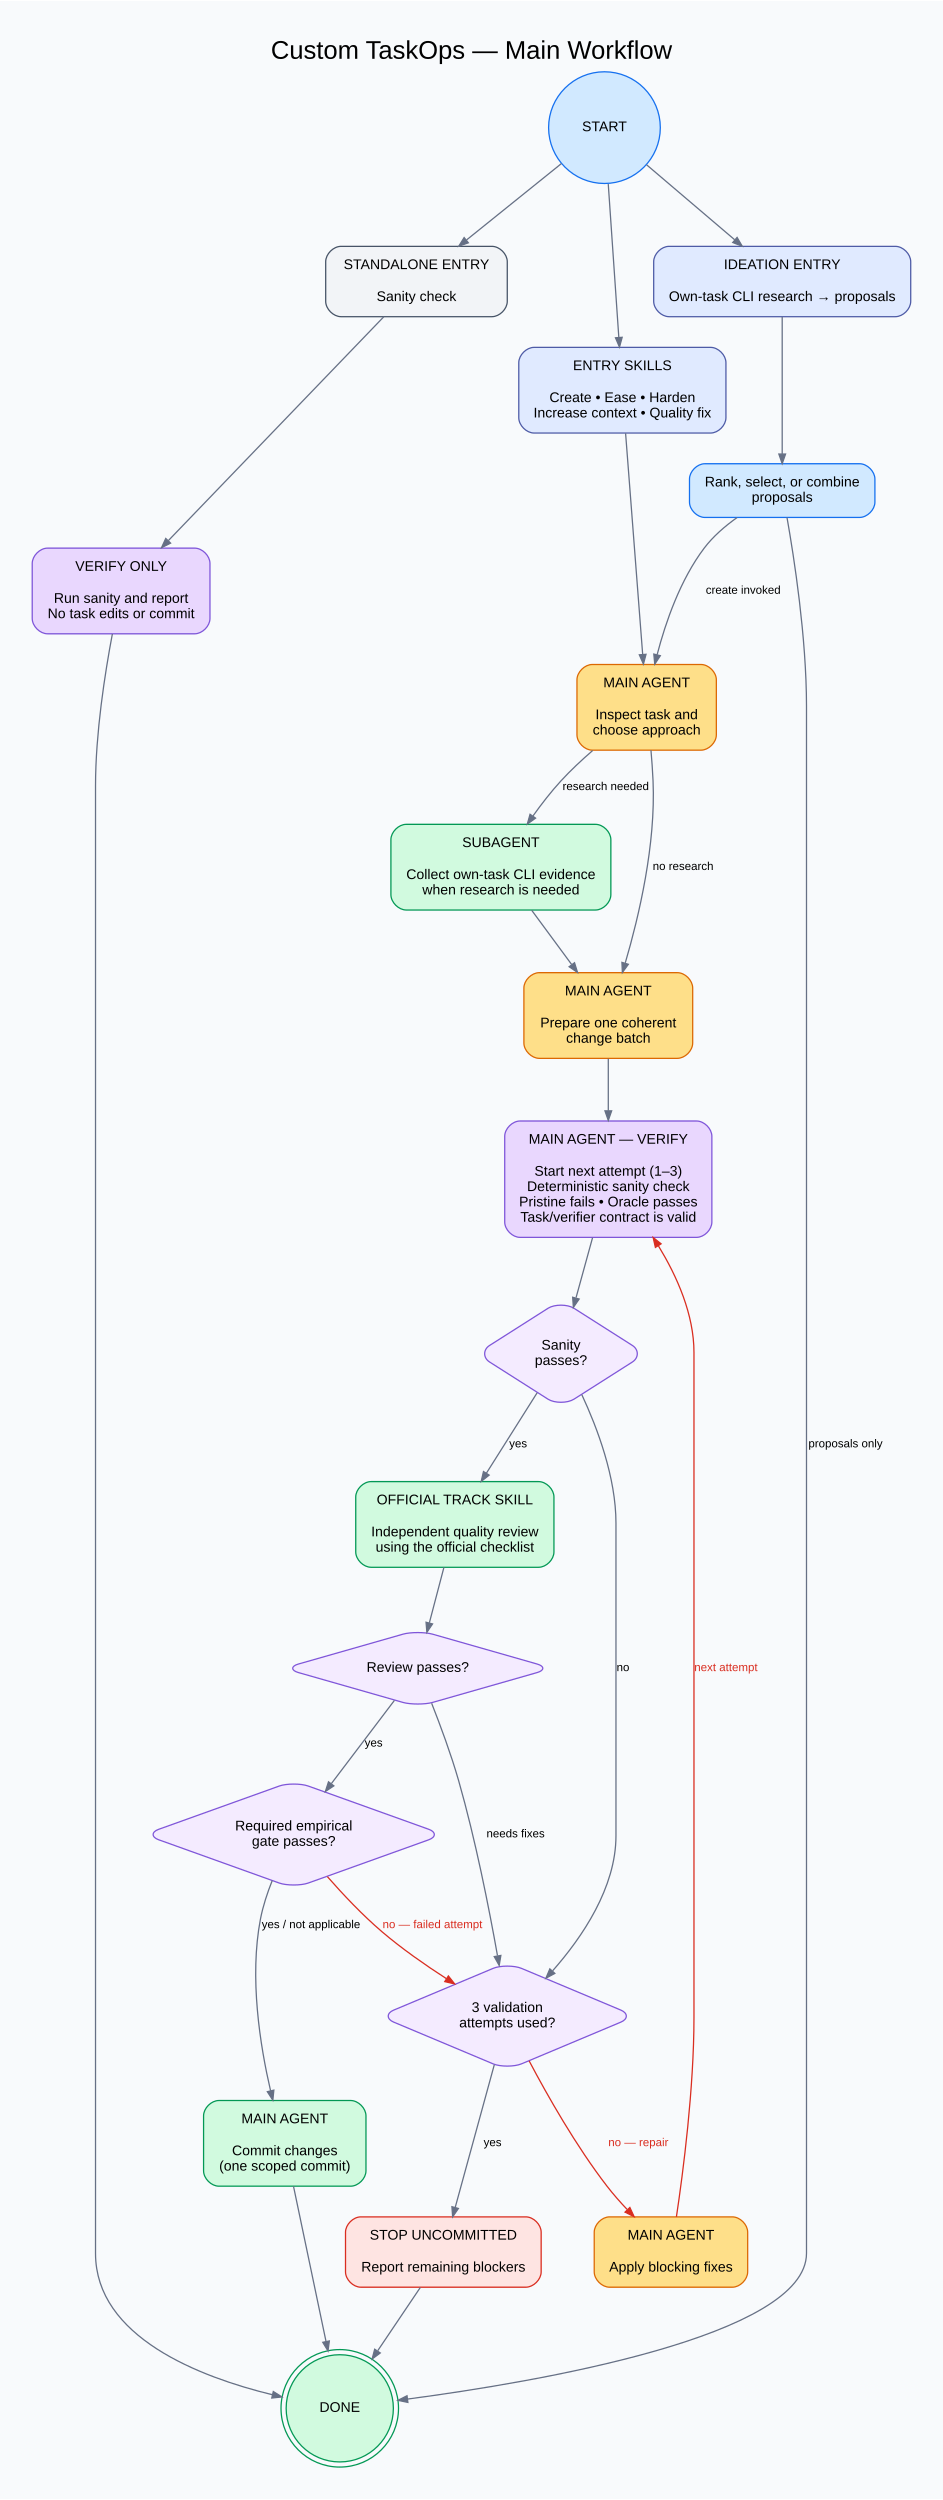
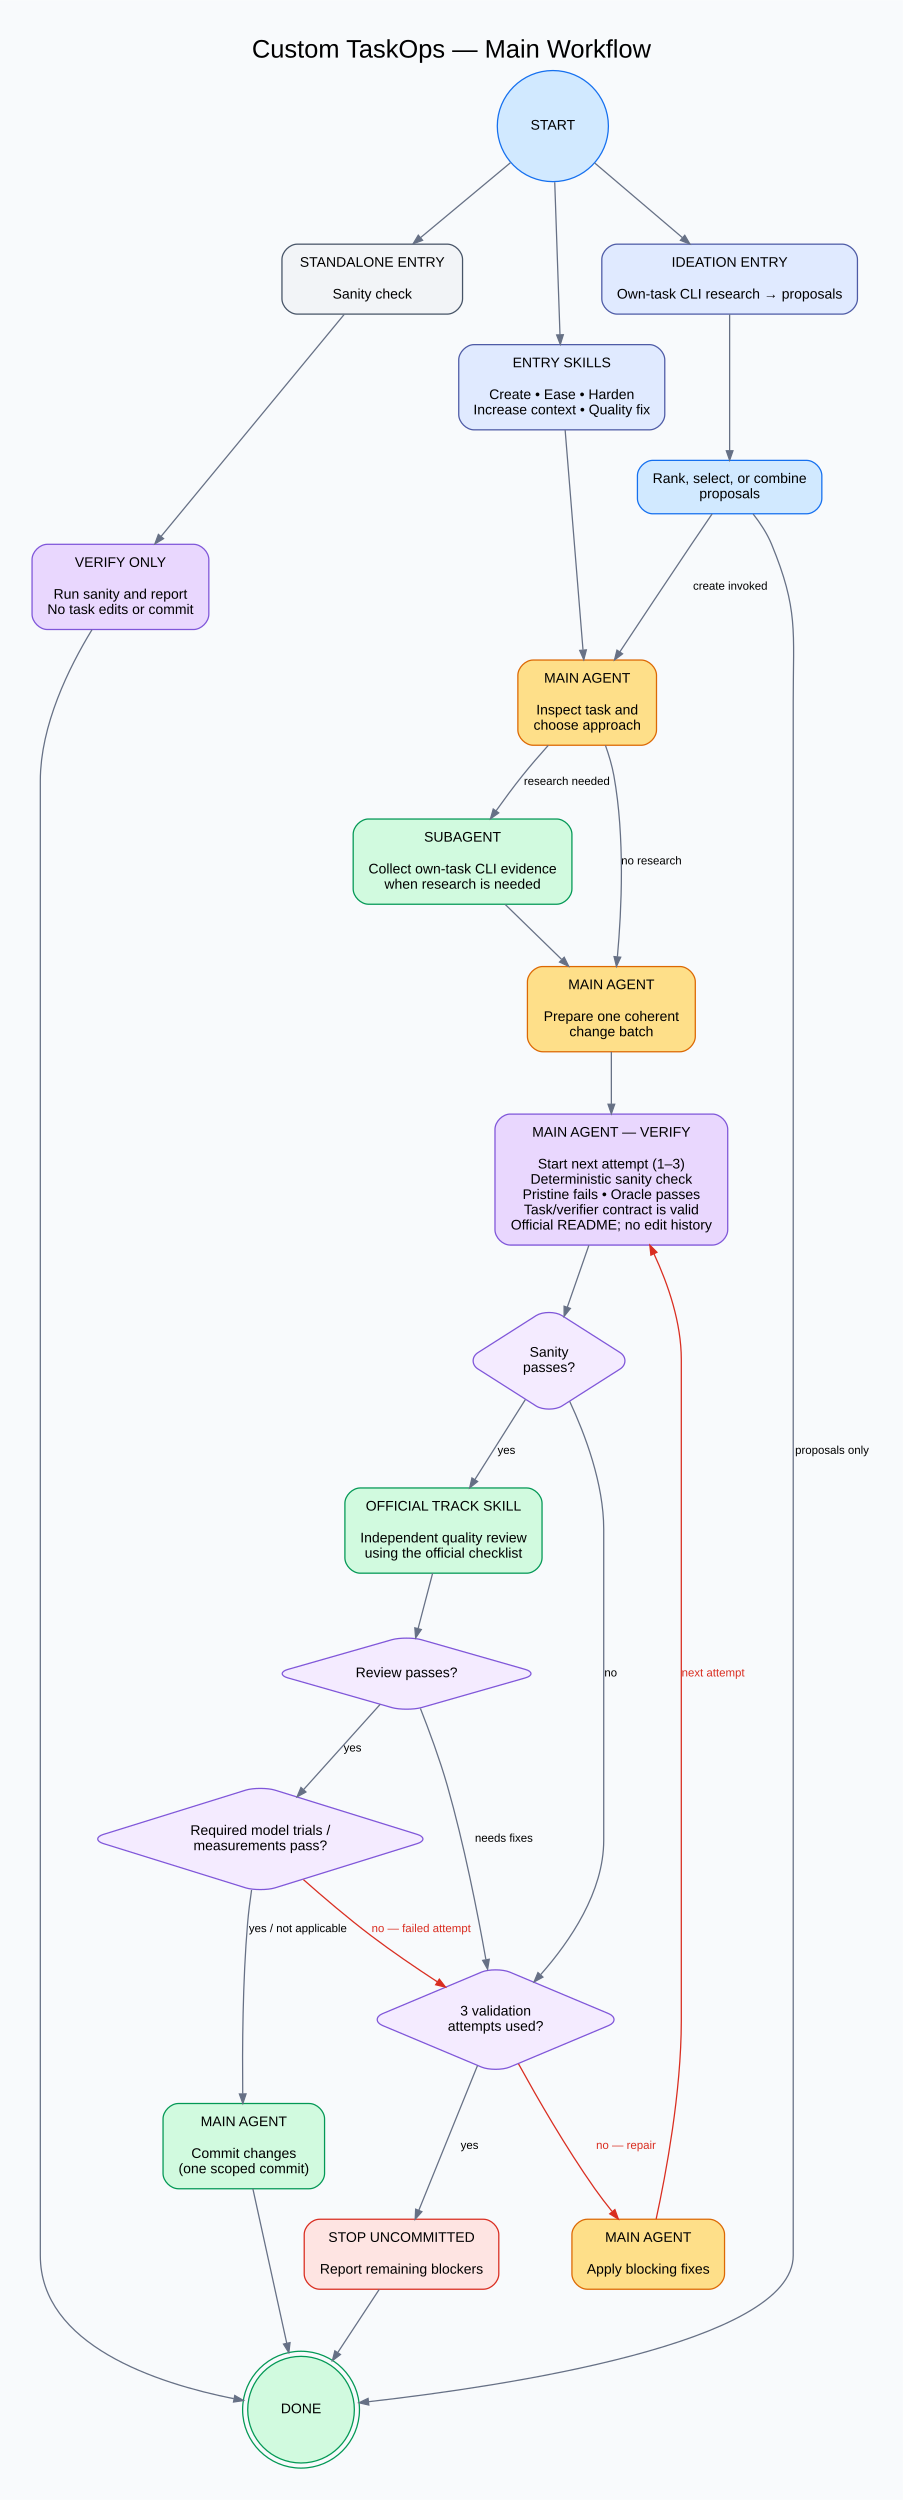
- <svg xmlns="http://www.w3.org/2000/svg" width="737pt" height="1954pt" viewBox="0.00 0.00 737.40 1953.52">
-   <g id="graph0" class="graph" transform="scale(1 1) rotate(0) translate(25.2 1928.32)">
-     <polygon fill="#f8fafc" stroke="transparent" points="-25.2,25.2 -25.2,-1928.32 712.2,-1928.32 712.2,25.2 -25.2,25.2" />
-     <text text-anchor="middle" x="343.5" y="-1883.12" font-family="Arial" font-size="20.00">Custom TaskOps — Main Workflow</text>
+ <svg xmlns="http://www.w3.org/2000/svg" width="710pt" height="1966pt" viewBox="0.00 0.00 709.90 1965.52">
+   <g id="graph0" class="graph" transform="scale(1 1) rotate(0) translate(25.2 1940.32)">
+     <polygon fill="#f8fafc" stroke="transparent" points="-25.2,25.2 -25.2,-1940.32 684.7,-1940.32 684.7,25.2 -25.2,25.2" />
+     <text text-anchor="middle" x="329.75" y="-1895.12" font-family="Arial" font-size="20.00">Custom TaskOps — Main Workflow</text>
    <g id="node1" class="node">
-       <ellipse fill="#d1e9ff" stroke="#1570ef" cx="447.5" cy="-1829.28" rx="43.68" ry="43.68" />
-       <text text-anchor="middle" x="447.5" y="-1826.48" font-family="Arial" font-size="11.00">START</text>
+       <ellipse fill="#d1e9ff" stroke="#1570ef" cx="409.5" cy="-1841.28" rx="43.68" ry="43.68" />
+       <text text-anchor="middle" x="409.5" y="-1838.48" font-family="Arial" font-size="11.00">START</text>
    </g>
    <g id="node2" class="node">
-       <path fill="#e0eaff" stroke="#4e5ba6" d="M530.5,-1657.44C530.5,-1657.44 392.5,-1657.44 392.5,-1657.44 386.5,-1657.44 380.5,-1651.44 380.5,-1645.44 380.5,-1645.44 380.5,-1602.44 380.5,-1602.44 380.5,-1596.44 386.5,-1590.44 392.5,-1590.44 392.5,-1590.44 530.5,-1590.44 530.5,-1590.44 536.5,-1590.44 542.5,-1596.44 542.5,-1602.44 542.5,-1602.44 542.5,-1645.44 542.5,-1645.44 542.5,-1651.44 536.5,-1657.44 530.5,-1657.44" />
-       <text text-anchor="middle" x="461.5" y="-1639.64" font-family="Arial" font-size="11.00">ENTRY SKILLS</text>
-       <text text-anchor="middle" x="461.5" y="-1614.64" font-family="Arial" font-size="11.00">Create • Ease • Harden</text>
-       <text text-anchor="middle" x="461.5" y="-1602.64" font-family="Arial" font-size="11.00">Increase context • Quality fix</text>
+       <path fill="#e0eaff" stroke="#4e5ba6" d="M485.5,-1669.44C485.5,-1669.44 347.5,-1669.44 347.5,-1669.44 341.5,-1669.44 335.5,-1663.44 335.5,-1657.44 335.5,-1657.44 335.5,-1614.44 335.5,-1614.44 335.5,-1608.44 341.5,-1602.44 347.5,-1602.44 347.5,-1602.44 485.5,-1602.44 485.5,-1602.44 491.5,-1602.44 497.5,-1608.44 497.5,-1614.44 497.5,-1614.44 497.5,-1657.44 497.5,-1657.44 497.5,-1663.44 491.5,-1669.44 485.5,-1669.44" />
+       <text text-anchor="middle" x="416.5" y="-1651.64" font-family="Arial" font-size="11.00">ENTRY SKILLS</text>
+       <text text-anchor="middle" x="416.5" y="-1626.64" font-family="Arial" font-size="11.00">Create • Ease • Harden</text>
+       <text text-anchor="middle" x="416.5" y="-1614.64" font-family="Arial" font-size="11.00">Increase context • Quality fix</text>
    </g>
    <g id="edge1" class="edge">
-       <path fill="none" stroke="#667085" d="M450.47,-1785.16C452.91,-1749.71 456.34,-1699.88 458.73,-1665.23" />
-       <polygon fill="#667085" stroke="#667085" points="461.35,-1665.31 459.25,-1657.64 456.11,-1664.95 461.35,-1665.31" />
+       <path fill="none" stroke="#667085" d="M410.98,-1797.16C412.2,-1761.71 413.92,-1711.88 415.11,-1677.23" />
+       <polygon fill="#667085" stroke="#667085" points="417.74,-1677.23 415.37,-1669.64 412.49,-1677.05 417.74,-1677.23" />
    </g>
    <g id="node3" class="node">
-       <path fill="#f2f4f7" stroke="#475467" d="M359.5,-1736.44C359.5,-1736.44 241.5,-1736.44 241.5,-1736.44 235.5,-1736.44 229.5,-1730.44 229.5,-1724.44 229.5,-1724.44 229.5,-1693.44 229.5,-1693.44 229.5,-1687.44 235.5,-1681.44 241.5,-1681.44 241.5,-1681.44 359.5,-1681.44 359.5,-1681.44 365.5,-1681.44 371.5,-1687.44 371.5,-1693.44 371.5,-1693.44 371.5,-1724.44 371.5,-1724.44 371.5,-1730.44 365.5,-1736.44 359.5,-1736.44" />
-       <text text-anchor="middle" x="300.5" y="-1718.64" font-family="Arial" font-size="11.00">STANDALONE ENTRY</text>
-       <text text-anchor="middle" x="300.5" y="-1693.64" font-family="Arial" font-size="11.00">Sanity check</text>
+       <path fill="#f2f4f7" stroke="#475467" d="M326.5,-1748.44C326.5,-1748.44 208.5,-1748.44 208.5,-1748.44 202.5,-1748.44 196.5,-1742.44 196.5,-1736.44 196.5,-1736.44 196.5,-1705.44 196.5,-1705.44 196.5,-1699.44 202.5,-1693.44 208.5,-1693.44 208.5,-1693.44 326.5,-1693.44 326.5,-1693.44 332.5,-1693.44 338.5,-1699.44 338.5,-1705.44 338.5,-1705.44 338.5,-1736.44 338.5,-1736.44 338.5,-1742.44 332.5,-1748.44 326.5,-1748.44" />
+       <text text-anchor="middle" x="267.5" y="-1730.64" font-family="Arial" font-size="11.00">STANDALONE ENTRY</text>
+       <text text-anchor="middle" x="267.5" y="-1705.64" font-family="Arial" font-size="11.00">Sanity check</text>
    </g>
    <g id="edge2" class="edge">
-       <path fill="none" stroke="#667085" d="M413.78,-1801.13C391.68,-1783.34 362.71,-1760.02 339.61,-1741.42" />
-       <polygon fill="#667085" stroke="#667085" points="341.05,-1739.21 333.56,-1736.55 337.76,-1743.3 341.05,-1739.21" />
+       <path fill="none" stroke="#667085" d="M376.21,-1812.53C354.99,-1794.85 327.44,-1771.89 305.38,-1753.51" />
+       <polygon fill="#667085" stroke="#667085" points="307.05,-1751.48 299.61,-1748.7 303.69,-1755.51 307.05,-1751.48" />
    </g>
    <g id="node5" class="node">
-       <path fill="#e0eaff" stroke="#4e5ba6" d="M675,-1736.44C675,-1736.44 498,-1736.44 498,-1736.44 492,-1736.44 486,-1730.44 486,-1724.44 486,-1724.44 486,-1693.44 486,-1693.44 486,-1687.44 492,-1681.44 498,-1681.44 498,-1681.44 675,-1681.44 675,-1681.44 681,-1681.44 687,-1687.44 687,-1693.44 687,-1693.44 687,-1724.44 687,-1724.44 687,-1730.44 681,-1736.44 675,-1736.44" />
-       <text text-anchor="middle" x="586.5" y="-1718.64" font-family="Arial" font-size="11.00">IDEATION ENTRY</text>
-       <text text-anchor="middle" x="586.5" y="-1693.64" font-family="Arial" font-size="11.00">Own-task CLI research → proposals</text>
+       <path fill="#e0eaff" stroke="#4e5ba6" d="M637,-1748.44C637,-1748.44 460,-1748.44 460,-1748.44 454,-1748.44 448,-1742.44 448,-1736.44 448,-1736.44 448,-1705.44 448,-1705.44 448,-1699.44 454,-1693.44 460,-1693.44 460,-1693.44 637,-1693.44 637,-1693.44 643,-1693.44 649,-1699.44 649,-1705.44 649,-1705.44 649,-1736.44 649,-1736.44 649,-1742.44 643,-1748.44 637,-1748.44" />
+       <text text-anchor="middle" x="548.5" y="-1730.64" font-family="Arial" font-size="11.00">IDEATION ENTRY</text>
+       <text text-anchor="middle" x="548.5" y="-1705.64" font-family="Arial" font-size="11.00">Own-task CLI research → proposals</text>
    </g>
    <g id="edge3" class="edge">
-       <path fill="none" stroke="#667085" d="M480.44,-1800.23C501.13,-1782.62 527.87,-1759.85 549.33,-1741.59" />
-       <polygon fill="#667085" stroke="#667085" points="551.22,-1743.42 555.23,-1736.56 547.81,-1739.43 551.22,-1743.42" />
+       <path fill="none" stroke="#667085" d="M442.44,-1812.23C463.13,-1794.62 489.87,-1771.85 511.33,-1753.59" />
+       <polygon fill="#667085" stroke="#667085" points="513.22,-1755.42 517.23,-1748.56 509.81,-1751.43 513.22,-1755.42" />
    </g>
    <g id="node6" class="node">
-       <path fill="#fedf89" stroke="#dc6803" d="M523,-1409.44C523,-1409.44 438,-1409.44 438,-1409.44 432,-1409.44 426,-1403.44 426,-1397.44 426,-1397.44 426,-1354.44 426,-1354.44 426,-1348.44 432,-1342.44 438,-1342.44 438,-1342.44 523,-1342.44 523,-1342.44 529,-1342.44 535,-1348.44 535,-1354.44 535,-1354.44 535,-1397.44 535,-1397.44 535,-1403.44 529,-1409.44 523,-1409.44" />
-       <text text-anchor="middle" x="480.5" y="-1391.64" font-family="Arial" font-size="11.00">MAIN AGENT</text>
-       <text text-anchor="middle" x="480.5" y="-1366.64" font-family="Arial" font-size="11.00">Inspect task and</text>
-       <text text-anchor="middle" x="480.5" y="-1354.64" font-family="Arial" font-size="11.00">choose approach</text>
+       <path fill="#fedf89" stroke="#dc6803" d="M479,-1421.44C479,-1421.44 394,-1421.44 394,-1421.44 388,-1421.44 382,-1415.44 382,-1409.44 382,-1409.44 382,-1366.44 382,-1366.44 382,-1360.44 388,-1354.44 394,-1354.44 394,-1354.44 479,-1354.44 479,-1354.44 485,-1354.44 491,-1360.44 491,-1366.44 491,-1366.44 491,-1409.44 491,-1409.44 491,-1415.44 485,-1421.44 479,-1421.44" />
+       <text text-anchor="middle" x="436.5" y="-1403.64" font-family="Arial" font-size="11.00">MAIN AGENT</text>
+       <text text-anchor="middle" x="436.5" y="-1378.64" font-family="Arial" font-size="11.00">Inspect task and</text>
+       <text text-anchor="middle" x="436.5" y="-1366.64" font-family="Arial" font-size="11.00">choose approach</text>
    </g>
    <g id="edge7" class="edge">
-       <path fill="none" stroke="#667085" d="M464.02,-1590.27C467.47,-1545.7 473.63,-1465.86 477.37,-1417.51" />
-       <polygon fill="#667085" stroke="#667085" points="480.01,-1417.42 477.97,-1409.74 474.77,-1417.02 480.01,-1417.42" />
+       <path fill="none" stroke="#667085" d="M419.16,-1602.27C422.78,-1557.7 429.27,-1477.86 433.2,-1429.51" />
+       <polygon fill="#667085" stroke="#667085" points="435.84,-1429.43 433.83,-1421.74 430.61,-1429 435.84,-1429.43" />
    </g>
    <g id="node4" class="node">
-       <path fill="#e9d7fe" stroke="#7f56d9" d="M127,-1500.44C127,-1500.44 12,-1500.44 12,-1500.44 6,-1500.44 0,-1494.44 0,-1488.44 0,-1488.44 0,-1445.44 0,-1445.44 0,-1439.44 6,-1433.44 12,-1433.44 12,-1433.44 127,-1433.44 127,-1433.44 133,-1433.44 139,-1439.44 139,-1445.44 139,-1445.44 139,-1488.44 139,-1488.44 139,-1494.44 133,-1500.44 127,-1500.44" />
-       <text text-anchor="middle" x="69.5" y="-1482.64" font-family="Arial" font-size="11.00">VERIFY ONLY</text>
-       <text text-anchor="middle" x="69.5" y="-1457.64" font-family="Arial" font-size="11.00">Run sanity and report</text>
-       <text text-anchor="middle" x="69.5" y="-1445.64" font-family="Arial" font-size="11.00">No task edits or commit</text>
+       <path fill="#e9d7fe" stroke="#7f56d9" d="M127,-1512.44C127,-1512.44 12,-1512.44 12,-1512.44 6,-1512.44 0,-1506.44 0,-1500.44 0,-1500.44 0,-1457.44 0,-1457.44 0,-1451.44 6,-1445.44 12,-1445.44 12,-1445.44 127,-1445.44 127,-1445.44 133,-1445.44 139,-1451.44 139,-1457.44 139,-1457.44 139,-1500.44 139,-1500.44 139,-1506.44 133,-1512.44 127,-1512.44" />
+       <text text-anchor="middle" x="69.5" y="-1494.64" font-family="Arial" font-size="11.00">VERIFY ONLY</text>
+       <text text-anchor="middle" x="69.5" y="-1469.64" font-family="Arial" font-size="11.00">Run sanity and report</text>
+       <text text-anchor="middle" x="69.5" y="-1457.64" font-family="Arial" font-size="11.00">No task edits or commit</text>
    </g>
    <g id="edge12" class="edge">
-       <path fill="none" stroke="#667085" d="M274.9,-1681.34C233.95,-1638.8 153.56,-1555.27 106.41,-1506.28" />
-       <polygon fill="#667085" stroke="#667085" points="108.2,-1504.36 101.11,-1500.78 104.42,-1508 108.2,-1504.36" />
+       <path fill="none" stroke="#667085" d="M245.55,-1693.34C210.53,-1650.88 141.83,-1567.61 101.38,-1518.58" />
+       <polygon fill="#667085" stroke="#667085" points="103.39,-1516.89 96.59,-1512.78 99.34,-1520.23 103.39,-1516.89" />
    </g>
    <g id="node19" class="node">
-       <ellipse fill="#d1fadf" stroke="#039855" cx="240.5" cy="-45.72" rx="41.92" ry="41.92" />
-       <ellipse fill="none" stroke="#039855" cx="240.5" cy="-45.72" rx="45.94" ry="45.94" />
-       <text text-anchor="middle" x="240.5" y="-42.92" font-family="Arial" font-size="11.00">DONE</text>
+       <ellipse fill="#d1fadf" stroke="#039855" cx="211.5" cy="-45.72" rx="41.92" ry="41.92" />
+       <ellipse fill="none" stroke="#039855" cx="211.5" cy="-45.72" rx="45.94" ry="45.94" />
+       <text text-anchor="middle" x="211.5" y="-42.92" font-family="Arial" font-size="11.00">DONE</text>
    </g>
    <g id="edge13" class="edge">
-       <path fill="none" stroke="#667085" d="M62.67,-1433.3C56.88,-1402.73 49.5,-1355.69 49.5,-1314.44 49.5,-1314.44 49.5,-1314.44 49.5,-166.94 49.5,-101.32 131.25,-70.1 187.78,-56.36" />
-       <polygon fill="#667085" stroke="#667085" points="188.53,-58.88 195.24,-54.62 187.33,-53.77 188.53,-58.88" />
+       <path fill="none" stroke="#667085" d="M47.11,-1445.26C29,-1415.62 6.5,-1370.02 6.5,-1326.44 6.5,-1326.44 6.5,-1326.44 6.5,-166.94 6.5,-96.41 97.9,-66.47 158.64,-54.36" />
+       <polygon fill="#667085" stroke="#667085" points="159.39,-56.89 166.26,-52.9 158.4,-51.73 159.39,-56.89" />
    </g>
    <g id="node18" class="node">
-       <path fill="#d1e9ff" stroke="#1570ef" d="M647,-1566.44C647,-1566.44 526,-1566.44 526,-1566.44 520,-1566.44 514,-1560.44 514,-1554.44 514,-1554.44 514,-1536.44 514,-1536.44 514,-1530.44 520,-1524.44 526,-1524.44 526,-1524.44 647,-1524.44 647,-1524.44 653,-1524.44 659,-1530.44 659,-1536.44 659,-1536.44 659,-1554.44 659,-1554.44 659,-1560.44 653,-1566.44 647,-1566.44" />
-       <text text-anchor="middle" x="586.5" y="-1548.64" font-family="Arial" font-size="11.00">Rank, select, or combine</text>
-       <text text-anchor="middle" x="586.5" y="-1536.64" font-family="Arial" font-size="11.00">proposals</text>
+       <path fill="#d1e9ff" stroke="#1570ef" d="M609,-1578.44C609,-1578.44 488,-1578.44 488,-1578.44 482,-1578.44 476,-1572.44 476,-1566.44 476,-1566.44 476,-1548.44 476,-1548.44 476,-1542.44 482,-1536.44 488,-1536.44 488,-1536.44 609,-1536.44 609,-1536.44 615,-1536.44 621,-1542.44 621,-1548.44 621,-1548.44 621,-1566.44 621,-1566.44 621,-1572.44 615,-1578.44 609,-1578.44" />
+       <text text-anchor="middle" x="548.5" y="-1560.64" font-family="Arial" font-size="11.00">Rank, select, or combine</text>
+       <text text-anchor="middle" x="548.5" y="-1548.64" font-family="Arial" font-size="11.00">proposals</text>
    </g>
    <g id="edge4" class="edge">
-       <path fill="none" stroke="#667085" d="M586.5,-1681.27C586.5,-1651.66 586.5,-1604.1 586.5,-1574.1" />
-       <polygon fill="#667085" stroke="#667085" points="589.13,-1574.01 586.5,-1566.51 583.88,-1574.01 589.13,-1574.01" />
+       <path fill="none" stroke="#667085" d="M548.5,-1693.27C548.5,-1663.66 548.5,-1616.1 548.5,-1586.1" />
+       <polygon fill="#667085" stroke="#667085" points="551.13,-1586.01 548.5,-1578.51 545.88,-1586.01 551.13,-1586.01" />
    </g>
    <g id="node7" class="node">
-       <path fill="#d1fadf" stroke="#039855" d="M440.5,-1284.44C440.5,-1284.44 292.5,-1284.44 292.5,-1284.44 286.5,-1284.44 280.5,-1278.44 280.5,-1272.44 280.5,-1272.44 280.5,-1229.44 280.5,-1229.44 280.5,-1223.44 286.5,-1217.44 292.5,-1217.44 292.5,-1217.44 440.5,-1217.44 440.5,-1217.44 446.5,-1217.44 452.5,-1223.44 452.5,-1229.44 452.5,-1229.44 452.5,-1272.44 452.5,-1272.44 452.5,-1278.44 446.5,-1284.44 440.5,-1284.44" />
-       <text text-anchor="middle" x="366.5" y="-1266.64" font-family="Arial" font-size="11.00">SUBAGENT</text>
-       <text text-anchor="middle" x="366.5" y="-1241.64" font-family="Arial" font-size="11.00">Collect own-task CLI evidence</text>
-       <text text-anchor="middle" x="366.5" y="-1229.64" font-family="Arial" font-size="11.00">when research is needed</text>
+       <path fill="#d1fadf" stroke="#039855" d="M412.5,-1296.44C412.5,-1296.44 264.5,-1296.44 264.5,-1296.44 258.5,-1296.44 252.5,-1290.44 252.5,-1284.44 252.5,-1284.44 252.5,-1241.44 252.5,-1241.44 252.5,-1235.44 258.5,-1229.44 264.5,-1229.44 264.5,-1229.44 412.5,-1229.44 412.5,-1229.44 418.5,-1229.44 424.5,-1235.44 424.5,-1241.44 424.5,-1241.44 424.5,-1284.44 424.5,-1284.44 424.5,-1290.44 418.5,-1296.44 412.5,-1296.44" />
+       <text text-anchor="middle" x="338.5" y="-1278.64" font-family="Arial" font-size="11.00">SUBAGENT</text>
+       <text text-anchor="middle" x="338.5" y="-1253.64" font-family="Arial" font-size="11.00">Collect own-task CLI evidence</text>
+       <text text-anchor="middle" x="338.5" y="-1241.64" font-family="Arial" font-size="11.00">when research is needed</text>
    </g>
    <g id="edge8" class="edge">
-       <path fill="none" stroke="#667085" d="M438.25,-1342.14C429.69,-1334.73 421.01,-1326.62 413.5,-1318.44 405.81,-1310.06 398.31,-1300.38 391.64,-1291.05" />
-       <polygon fill="#667085" stroke="#667085" points="393.62,-1289.3 387.17,-1284.66 389.32,-1292.31 393.62,-1289.3" />
-       <text text-anchor="middle" x="448.5" y="-1311.24" font-family="Arial" font-size="9.00">research needed</text>
+       <path fill="none" stroke="#667085" d="M405.89,-1354.35C399,-1346.66 391.86,-1338.38 385.5,-1330.44 378.54,-1321.74 371.41,-1312.09 364.88,-1302.91" />
+       <polygon fill="#667085" stroke="#667085" points="366.92,-1301.26 360.46,-1296.64 362.63,-1304.28 366.92,-1301.26" />
+       <text text-anchor="middle" x="420.5" y="-1323.24" font-family="Arial" font-size="9.00">research needed</text>
    </g>
    <g id="node8" class="node">
-       <path fill="#fedf89" stroke="#dc6803" d="M504.5,-1168.44C504.5,-1168.44 396.5,-1168.44 396.5,-1168.44 390.5,-1168.44 384.5,-1162.44 384.5,-1156.44 384.5,-1156.44 384.5,-1113.44 384.5,-1113.44 384.5,-1107.44 390.5,-1101.44 396.5,-1101.44 396.5,-1101.44 504.5,-1101.44 504.5,-1101.44 510.5,-1101.44 516.5,-1107.44 516.5,-1113.44 516.5,-1113.44 516.5,-1156.44 516.5,-1156.44 516.5,-1162.44 510.5,-1168.44 504.5,-1168.44" />
-       <text text-anchor="middle" x="450.5" y="-1150.64" font-family="Arial" font-size="11.00">MAIN AGENT</text>
-       <text text-anchor="middle" x="450.5" y="-1125.64" font-family="Arial" font-size="11.00">Prepare one coherent</text>
-       <text text-anchor="middle" x="450.5" y="-1113.64" font-family="Arial" font-size="11.00">change batch</text>
+       <path fill="#fedf89" stroke="#dc6803" d="M509.5,-1180.44C509.5,-1180.44 401.5,-1180.44 401.5,-1180.44 395.5,-1180.44 389.5,-1174.44 389.5,-1168.44 389.5,-1168.44 389.5,-1125.44 389.5,-1125.44 389.5,-1119.44 395.5,-1113.44 401.5,-1113.44 401.5,-1113.44 509.5,-1113.44 509.5,-1113.44 515.5,-1113.44 521.5,-1119.44 521.5,-1125.44 521.5,-1125.44 521.5,-1168.44 521.5,-1168.44 521.5,-1174.44 515.5,-1180.44 509.5,-1180.44" />
+       <text text-anchor="middle" x="455.5" y="-1162.64" font-family="Arial" font-size="11.00">MAIN AGENT</text>
+       <text text-anchor="middle" x="455.5" y="-1137.64" font-family="Arial" font-size="11.00">Prepare one coherent</text>
+       <text text-anchor="middle" x="455.5" y="-1125.64" font-family="Arial" font-size="11.00">change batch</text>
    </g>
    <g id="edge9" class="edge">
-       <path fill="none" stroke="#667085" d="M483.87,-1342.41C484.55,-1334.57 485.16,-1326.21 485.5,-1318.44 487.69,-1268.79 474.57,-1212.81 463.78,-1176.1" />
-       <polygon fill="#667085" stroke="#667085" points="466.19,-1174.99 461.51,-1168.57 461.16,-1176.5 466.19,-1174.99" />
-       <text text-anchor="middle" x="509" y="-1248.74" font-family="Arial" font-size="9.00">no research</text>
+       <path fill="none" stroke="#667085" d="M450.85,-1354.33C453.61,-1346.64 456.07,-1338.37 457.5,-1330.44 466.19,-1282.11 463.63,-1225.41 460.25,-1188.19" />
+       <polygon fill="#667085" stroke="#667085" points="462.85,-1187.77 459.52,-1180.55 457.62,-1188.27 462.85,-1187.77" />
+       <text text-anchor="middle" x="487" y="-1260.74" font-family="Arial" font-size="9.00">no research</text>
    </g>
    <g id="edge10" class="edge">
-       <path fill="none" stroke="#667085" d="M390.57,-1217.27C400.32,-1204.03 411.67,-1188.64 421.84,-1174.83" />
-       <polygon fill="#667085" stroke="#667085" points="424.09,-1176.21 426.43,-1168.61 419.86,-1173.09 424.09,-1176.21" />
+       <path fill="none" stroke="#667085" d="M372.03,-1229.27C385.86,-1215.8 401.98,-1200.09 416.35,-1186.09" />
+       <polygon fill="#667085" stroke="#667085" points="418.43,-1187.73 421.97,-1180.61 414.76,-1183.97 418.43,-1187.73" />
    </g>
    <g id="node9" class="node">
-       <path fill="#e9d7fe" stroke="#7f56d9" d="M519.5,-1052.44C519.5,-1052.44 381.5,-1052.44 381.5,-1052.44 375.5,-1052.44 369.5,-1046.44 369.5,-1040.44 369.5,-1040.44 369.5,-973.44 369.5,-973.44 369.5,-967.44 375.5,-961.44 381.5,-961.44 381.5,-961.44 519.5,-961.44 519.5,-961.44 525.5,-961.44 531.5,-967.44 531.5,-973.44 531.5,-973.44 531.5,-1040.44 531.5,-1040.44 531.5,-1046.44 525.5,-1052.44 519.5,-1052.44" />
-       <text text-anchor="middle" x="450.5" y="-1034.64" font-family="Arial" font-size="11.00">MAIN AGENT — VERIFY</text>
-       <text text-anchor="middle" x="450.5" y="-1009.64" font-family="Arial" font-size="11.00">Start next attempt (1–3)</text>
-       <text text-anchor="middle" x="450.5" y="-997.64" font-family="Arial" font-size="11.00">Deterministic sanity check</text>
-       <text text-anchor="middle" x="450.5" y="-985.64" font-family="Arial" font-size="11.00">Pristine fails • Oracle passes</text>
-       <text text-anchor="middle" x="450.5" y="-973.64" font-family="Arial" font-size="11.00">Task/verifier contract is valid</text>
+       <path fill="#e9d7fe" stroke="#7f56d9" d="M535,-1064.44C535,-1064.44 376,-1064.44 376,-1064.44 370,-1064.44 364,-1058.44 364,-1052.44 364,-1052.44 364,-973.44 364,-973.44 364,-967.44 370,-961.44 376,-961.44 376,-961.44 535,-961.44 535,-961.44 541,-961.44 547,-967.44 547,-973.44 547,-973.44 547,-1052.44 547,-1052.44 547,-1058.44 541,-1064.44 535,-1064.44" />
+       <text text-anchor="middle" x="455.5" y="-1046.64" font-family="Arial" font-size="11.00">MAIN AGENT — VERIFY</text>
+       <text text-anchor="middle" x="455.5" y="-1021.64" font-family="Arial" font-size="11.00">Start next attempt (1–3)</text>
+       <text text-anchor="middle" x="455.5" y="-1009.64" font-family="Arial" font-size="11.00">Deterministic sanity check</text>
+       <text text-anchor="middle" x="455.5" y="-997.64" font-family="Arial" font-size="11.00">Pristine fails • Oracle passes</text>
+       <text text-anchor="middle" x="455.5" y="-985.64" font-family="Arial" font-size="11.00">Task/verifier contract is valid</text>
+       <text text-anchor="middle" x="455.5" y="-973.64" font-family="Arial" font-size="11.00">Official README; no edit history</text>
    </g>
    <g id="edge11" class="edge">
-       <path fill="none" stroke="#667085" d="M450.5,-1101.16C450.5,-1088.73 450.5,-1074.25 450.5,-1060.46" />
-       <polygon fill="#667085" stroke="#667085" points="453.13,-1060.38 450.5,-1052.88 447.88,-1060.38 453.13,-1060.38" />
+       <path fill="none" stroke="#667085" d="M455.5,-1113.31C455.5,-1100.94 455.5,-1086.45 455.5,-1072.42" />
+       <polygon fill="#667085" stroke="#667085" points="458.13,-1072.19 455.5,-1064.69 452.88,-1072.19 458.13,-1072.19" />
    </g>
    <g id="node10" class="node">
-       <path fill="#f4ebff" stroke="#7f56d9" d="M403.38,-906C403.38,-906 357.62,-876.88 357.62,-876.88 352.56,-873.66 352.56,-867.22 357.62,-864 357.62,-864 403.38,-834.88 403.38,-834.88 408.44,-831.66 418.56,-831.66 423.62,-834.88 423.62,-834.88 469.38,-864 469.38,-864 474.44,-867.22 474.44,-873.66 469.38,-876.88 469.38,-876.88 423.62,-906 423.62,-906 418.56,-909.22 408.44,-909.22 403.38,-906" />
-       <text text-anchor="middle" x="413.5" y="-873.64" font-family="Arial" font-size="11.00">Sanity</text>
-       <text text-anchor="middle" x="413.5" y="-861.64" font-family="Arial" font-size="11.00">passes?</text>
+       <path fill="#f4ebff" stroke="#7f56d9" d="M396.38,-906C396.38,-906 350.62,-876.88 350.62,-876.88 345.56,-873.66 345.56,-867.22 350.62,-864 350.62,-864 396.38,-834.88 396.38,-834.88 401.44,-831.66 411.56,-831.66 416.62,-834.88 416.62,-834.88 462.38,-864 462.38,-864 467.44,-867.22 467.44,-873.66 462.38,-876.88 462.38,-876.88 416.62,-906 416.62,-906 411.56,-909.22 401.44,-909.22 396.38,-906" />
+       <text text-anchor="middle" x="406.5" y="-873.64" font-family="Arial" font-size="11.00">Sanity</text>
+       <text text-anchor="middle" x="406.5" y="-861.64" font-family="Arial" font-size="11.00">passes?</text>
    </g>
    <g id="edge14" class="edge">
-       <path fill="none" stroke="#667085" d="M438.18,-961.15C434.03,-946.05 429.4,-929.25 425.29,-914.31" />
-       <polygon fill="#667085" stroke="#667085" points="427.71,-913.21 423.19,-906.68 422.65,-914.61 427.71,-913.21" />
+       <path fill="none" stroke="#667085" d="M437.81,-961.21C432.25,-945.27 426.18,-927.87 420.88,-912.67" />
+       <polygon fill="#667085" stroke="#667085" points="423.29,-911.62 418.35,-905.4 418.34,-913.35 423.29,-911.62" />
    </g>
    <g id="node11" class="node">
-       <path fill="#d1fadf" stroke="#039855" d="M396,-770.44C396,-770.44 265,-770.44 265,-770.44 259,-770.44 253,-764.44 253,-758.44 253,-758.44 253,-715.44 253,-715.44 253,-709.44 259,-703.44 265,-703.44 265,-703.44 396,-703.44 396,-703.44 402,-703.44 408,-709.44 408,-715.44 408,-715.44 408,-758.44 408,-758.44 408,-764.44 402,-770.44 396,-770.44" />
-       <text text-anchor="middle" x="330.5" y="-752.64" font-family="Arial" font-size="11.00">OFFICIAL TRACK SKILL</text>
-       <text text-anchor="middle" x="330.5" y="-727.64" font-family="Arial" font-size="11.00">Independent quality review</text>
-       <text text-anchor="middle" x="330.5" y="-715.64" font-family="Arial" font-size="11.00">using the official checklist</text>
+       <path fill="#d1fadf" stroke="#039855" d="M389,-770.44C389,-770.44 258,-770.44 258,-770.44 252,-770.44 246,-764.44 246,-758.44 246,-758.44 246,-715.44 246,-715.44 246,-709.44 252,-703.44 258,-703.44 258,-703.44 389,-703.44 389,-703.44 395,-703.44 401,-709.44 401,-715.44 401,-715.44 401,-758.44 401,-758.44 401,-764.44 395,-770.44 389,-770.44" />
+       <text text-anchor="middle" x="323.5" y="-752.64" font-family="Arial" font-size="11.00">OFFICIAL TRACK SKILL</text>
+       <text text-anchor="middle" x="323.5" y="-727.64" font-family="Arial" font-size="11.00">Independent quality review</text>
+       <text text-anchor="middle" x="323.5" y="-715.64" font-family="Arial" font-size="11.00">using the official checklist</text>
    </g>
    <g id="edge15" class="edge">
-       <path fill="none" stroke="#667085" d="M394.87,-839.93C383.14,-821.34 367.87,-797.14 355.14,-776.97" />
-       <polygon fill="#667085" stroke="#667085" points="357.33,-775.52 351.1,-770.58 352.89,-778.32 357.33,-775.52" />
-       <text text-anchor="middle" x="380" y="-797.24" font-family="Arial" font-size="9.00">yes</text>
+       <path fill="none" stroke="#667085" d="M387.87,-839.93C376.14,-821.34 360.87,-797.14 348.14,-776.97" />
+       <polygon fill="#667085" stroke="#667085" points="350.33,-775.52 344.1,-770.58 345.89,-778.32 350.33,-775.52" />
+       <text text-anchor="middle" x="373" y="-797.24" font-family="Arial" font-size="9.00">yes</text>
    </g>
    <g id="node15" class="node">
-       <path fill="#f4ebff" stroke="#7f56d9" d="M360.44,-389.79C360.44,-389.79 282.56,-357.09 282.56,-357.09 277.03,-354.76 277.03,-350.12 282.56,-347.79 282.56,-347.79 360.44,-315.09 360.44,-315.09 365.97,-312.76 377.03,-312.76 382.56,-315.09 382.56,-315.09 460.44,-347.79 460.44,-347.79 465.97,-350.12 465.97,-354.76 460.44,-357.09 460.44,-357.09 382.56,-389.79 382.56,-389.79 377.03,-392.12 365.97,-392.12 360.44,-389.79" />
-       <text text-anchor="middle" x="371.5" y="-355.64" font-family="Arial" font-size="11.00">3 validation</text>
-       <text text-anchor="middle" x="371.5" y="-343.64" font-family="Arial" font-size="11.00">attempts used?</text>
+       <path fill="#f4ebff" stroke="#7f56d9" d="M353.44,-389.79C353.44,-389.79 275.56,-357.09 275.56,-357.09 270.03,-354.76 270.03,-350.12 275.56,-347.79 275.56,-347.79 353.44,-315.09 353.44,-315.09 358.97,-312.76 370.03,-312.76 375.56,-315.09 375.56,-315.09 453.44,-347.79 453.44,-347.79 458.97,-350.12 458.97,-354.76 453.44,-357.09 453.44,-357.09 375.56,-389.79 375.56,-389.79 370.03,-392.12 358.97,-392.12 353.44,-389.79" />
+       <text text-anchor="middle" x="364.5" y="-355.64" font-family="Arial" font-size="11.00">3 validation</text>
+       <text text-anchor="middle" x="364.5" y="-343.64" font-family="Arial" font-size="11.00">attempts used?</text>
    </g>
    <g id="edge16" class="edge">
-       <path fill="none" stroke="#667085" d="M429.76,-838.48C441.93,-812.4 456.5,-773.73 456.5,-737.94 456.5,-737.94 456.5,-737.94 456.5,-493.44 456.5,-452.99 430.26,-414.27 406.94,-387.84" />
-       <polygon fill="#667085" stroke="#667085" points="408.69,-385.86 401.71,-382.06 404.79,-389.39 408.69,-385.86" />
-       <text text-anchor="middle" x="462" y="-622.24" font-family="Arial" font-size="9.00">no</text>
+       <path fill="none" stroke="#667085" d="M422.76,-838.48C434.93,-812.4 449.5,-773.73 449.5,-737.94 449.5,-737.94 449.5,-737.94 449.5,-493.44 449.5,-452.99 423.26,-414.27 399.94,-387.84" />
+       <polygon fill="#667085" stroke="#667085" points="401.69,-385.86 394.71,-382.06 397.79,-389.39 401.69,-385.86" />
+       <text text-anchor="middle" x="455" y="-622.24" font-family="Arial" font-size="9.00">no</text>
    </g>
    <g id="node12" class="node">
-       <path fill="#f4ebff" stroke="#7f56d9" d="M289.96,-651.14C289.96,-651.14 208.04,-627.74 208.04,-627.74 202.27,-626.09 202.27,-622.79 208.04,-621.14 208.04,-621.14 289.96,-597.74 289.96,-597.74 295.73,-596.09 307.27,-596.09 313.04,-597.74 313.04,-597.74 394.96,-621.14 394.96,-621.14 400.73,-622.79 400.73,-626.09 394.96,-627.74 394.96,-627.74 313.04,-651.14 313.04,-651.14 307.27,-652.79 295.73,-652.79 289.96,-651.14" />
-       <text text-anchor="middle" x="301.5" y="-621.64" font-family="Arial" font-size="11.00">Review passes?</text>
+       <path fill="#f4ebff" stroke="#7f56d9" d="M282.96,-651.14C282.96,-651.14 201.04,-627.74 201.04,-627.74 195.27,-626.09 195.27,-622.79 201.04,-621.14 201.04,-621.14 282.96,-597.74 282.96,-597.74 288.73,-596.09 300.27,-596.09 306.04,-597.74 306.04,-597.74 387.96,-621.14 387.96,-621.14 393.73,-622.79 393.73,-626.09 387.96,-627.74 387.96,-627.74 306.04,-651.14 306.04,-651.14 300.27,-652.79 288.73,-652.79 282.96,-651.14" />
+       <text text-anchor="middle" x="294.5" y="-621.64" font-family="Arial" font-size="11.00">Review passes?</text>
    </g>
    <g id="edge18" class="edge">
-       <path fill="none" stroke="#667085" d="M321.96,-703.38C318.38,-689.74 314.21,-673.86 310.57,-660.01" />
-       <polygon fill="#667085" stroke="#667085" points="313.06,-659.14 308.62,-652.55 307.98,-660.47 313.06,-659.14" />
+       <path fill="none" stroke="#667085" d="M314.96,-703.38C311.38,-689.74 307.21,-673.86 303.57,-660.01" />
+       <polygon fill="#667085" stroke="#667085" points="306.06,-659.14 301.62,-652.55 300.98,-660.47 306.06,-659.14" />
    </g>
    <g id="node13" class="node">
-       <path fill="#f4ebff" stroke="#7f56d9" d="M193.21,-532.38C193.21,-532.38 98.79,-498.49 98.79,-498.49 93.15,-496.47 93.15,-492.41 98.79,-490.38 98.79,-490.38 193.21,-456.49 193.21,-456.49 198.85,-454.47 210.15,-454.47 215.79,-456.49 215.79,-456.49 310.21,-490.38 310.21,-490.38 315.85,-492.41 315.85,-496.47 310.21,-498.49 310.21,-498.49 215.79,-532.38 215.79,-532.38 210.15,-534.41 198.85,-534.41 193.21,-532.38" />
-       <text text-anchor="middle" x="204.5" y="-497.64" font-family="Arial" font-size="11.00">Required empirical</text>
-       <text text-anchor="middle" x="204.5" y="-485.64" font-family="Arial" font-size="11.00">gate passes?</text>
+       <path fill="#f4ebff" stroke="#7f56d9" d="M168.04,-532.87C168.04,-532.87 55.96,-498 55.96,-498 50.23,-496.22 50.23,-492.66 55.96,-490.87 55.96,-490.87 168.04,-456 168.04,-456 173.77,-454.22 185.23,-454.22 190.96,-456 190.96,-456 303.04,-490.87 303.04,-490.87 308.77,-492.66 308.77,-496.22 303.04,-498 303.04,-498 190.96,-532.87 190.96,-532.87 185.23,-534.66 173.77,-534.66 168.04,-532.87" />
+       <text text-anchor="middle" x="179.5" y="-497.64" font-family="Arial" font-size="11.00">Required model trials /</text>
+       <text text-anchor="middle" x="179.5" y="-485.64" font-family="Arial" font-size="11.00">measurements pass?</text>
    </g>
    <g id="edge19" class="edge">
-       <path fill="none" stroke="#667085" d="M283.26,-599.36C269.37,-581.04 249.97,-555.45 233.91,-534.24" />
-       <polygon fill="#667085" stroke="#667085" points="235.88,-532.5 229.25,-528.1 231.69,-535.67 235.88,-532.5" />
-       <text text-anchor="middle" x="267" y="-563.24" font-family="Arial" font-size="9.00">yes</text>
+       <path fill="none" stroke="#667085" d="M273.67,-600.26C256.92,-581.61 233.03,-555.02 213.51,-533.29" />
+       <polygon fill="#667085" stroke="#667085" points="215.35,-531.42 208.39,-527.59 211.45,-534.93 215.35,-531.42" />
+       <text text-anchor="middle" x="252" y="-563.24" font-family="Arial" font-size="9.00">yes</text>
    </g>
    <g id="edge22" class="edge">
-       <path fill="none" stroke="#667085" d="M312.34,-597.12C319.08,-580.04 327.57,-557.17 333.5,-536.44 346.62,-490.57 357.21,-437.02 363.84,-399.74" />
-       <polygon fill="#667085" stroke="#667085" points="366.48,-399.89 365.19,-392.04 361.31,-398.98 366.48,-399.89" />
-       <text text-anchor="middle" x="378" y="-492.24" font-family="Arial" font-size="9.00">needs fixes</text>
+       <path fill="none" stroke="#667085" d="M305.34,-597.12C312.08,-580.04 320.57,-557.17 326.5,-536.44 339.62,-490.57 350.21,-437.02 356.84,-399.74" />
+       <polygon fill="#667085" stroke="#667085" points="359.48,-399.89 358.19,-392.04 354.31,-398.98 359.48,-399.89" />
+       <text text-anchor="middle" x="371" y="-492.24" font-family="Arial" font-size="9.00">needs fixes</text>
    </g>
    <g id="edge21" class="edge">
-       <path fill="none" stroke="#d92d20" d="M230.8,-461.52C243.06,-447.55 258.29,-431.42 273.5,-418.44 288.99,-405.22 307.29,-392.43 323.86,-381.75" />
-       <polygon fill="#d92d20" stroke="#d92d20" points="325.44,-383.85 330.35,-377.61 322.62,-379.43 325.44,-383.85" />
-       <text text-anchor="middle" x="313" y="-421.24" font-family="Arial" font-size="9.00" fill="#d92d20">no — failed attempt</text>
+       <path fill="none" stroke="#d92d20" d="M213.38,-462.49C229.15,-448.55 248.38,-432.17 266.5,-418.44 283.02,-405.92 301.85,-393.11 318.56,-382.2" />
+       <polygon fill="#d92d20" stroke="#d92d20" points="320.23,-384.25 325.09,-377.97 317.37,-379.84 320.23,-384.25" />
+       <text text-anchor="middle" x="306" y="-421.24" font-family="Arial" font-size="9.00" fill="#d92d20">no — failed attempt</text>
    </g>
    <g id="node16" class="node">
-       <path fill="#d1fadf" stroke="#039855" d="M249,-286.44C249,-286.44 146,-286.44 146,-286.44 140,-286.44 134,-280.44 134,-274.44 134,-274.44 134,-231.44 134,-231.44 134,-225.44 140,-219.44 146,-219.44 146,-219.44 249,-219.44 249,-219.44 255,-219.44 261,-225.44 261,-231.44 261,-231.44 261,-274.44 261,-274.44 261,-280.44 255,-286.44 249,-286.44" />
-       <text text-anchor="middle" x="197.5" y="-268.64" font-family="Arial" font-size="11.00">MAIN AGENT</text>
-       <text text-anchor="middle" x="197.5" y="-243.64" font-family="Arial" font-size="11.00">Commit changes</text>
-       <text text-anchor="middle" x="197.5" y="-231.64" font-family="Arial" font-size="11.00">(one scoped commit)</text>
+       <path fill="#d1fadf" stroke="#039855" d="M218,-286.44C218,-286.44 115,-286.44 115,-286.44 109,-286.44 103,-280.44 103,-274.44 103,-274.44 103,-231.44 103,-231.44 103,-225.44 109,-219.44 115,-219.44 115,-219.44 218,-219.44 218,-219.44 224,-219.44 230,-225.44 230,-231.44 230,-231.44 230,-274.44 230,-274.44 230,-280.44 224,-286.44 218,-286.44" />
+       <text text-anchor="middle" x="166.5" y="-268.64" font-family="Arial" font-size="11.00">MAIN AGENT</text>
+       <text text-anchor="middle" x="166.5" y="-243.64" font-family="Arial" font-size="11.00">Commit changes</text>
+       <text text-anchor="middle" x="166.5" y="-231.64" font-family="Arial" font-size="11.00">(one scoped commit)</text>
    </g>
    <g id="edge20" class="edge">
-       <path fill="none" stroke="#667085" d="M187.68,-458.42C183.89,-448.91 180.43,-438.46 178.5,-428.44 169.7,-382.76 178.15,-329.52 186.41,-293.97" />
-       <polygon fill="#667085" stroke="#667085" points="188.96,-294.56 188.16,-286.66 183.86,-293.34 188.96,-294.56" />
-       <text text-anchor="middle" x="218" y="-421.24" font-family="Arial" font-size="9.00">yes / not applicable</text>
+       <path fill="none" stroke="#667085" d="M172.61,-454.36C171.35,-445.84 170.22,-436.86 169.5,-428.44 165.59,-382.55 165.27,-329.63 165.65,-294.21" />
+       <polygon fill="#667085" stroke="#667085" points="168.28,-294.02 165.75,-286.49 163.03,-293.95 168.28,-294.02" />
+       <text text-anchor="middle" x="209" y="-421.24" font-family="Arial" font-size="9.00">yes / not applicable</text>
    </g>
    <g id="node14" class="node">
-       <path fill="#fedf89" stroke="#dc6803" d="M547.5,-195.44C547.5,-195.44 451.5,-195.44 451.5,-195.44 445.5,-195.44 439.5,-189.44 439.5,-183.44 439.5,-183.44 439.5,-152.44 439.5,-152.44 439.5,-146.44 445.5,-140.44 451.5,-140.44 451.5,-140.44 547.5,-140.44 547.5,-140.44 553.5,-140.44 559.5,-146.44 559.5,-152.44 559.5,-152.44 559.5,-183.44 559.5,-183.44 559.5,-189.44 553.5,-195.44 547.5,-195.44" />
-       <text text-anchor="middle" x="499.5" y="-177.64" font-family="Arial" font-size="11.00">MAIN AGENT</text>
-       <text text-anchor="middle" x="499.5" y="-152.64" font-family="Arial" font-size="11.00">Apply blocking fixes</text>
+       <path fill="#fedf89" stroke="#dc6803" d="M532.5,-195.44C532.5,-195.44 436.5,-195.44 436.5,-195.44 430.5,-195.44 424.5,-189.44 424.5,-183.44 424.5,-183.44 424.5,-152.44 424.5,-152.44 424.5,-146.44 430.5,-140.44 436.5,-140.44 436.5,-140.44 532.5,-140.44 532.5,-140.44 538.5,-140.44 544.5,-146.44 544.5,-152.44 544.5,-152.44 544.5,-183.44 544.5,-183.44 544.5,-189.44 538.5,-195.44 532.5,-195.44" />
+       <text text-anchor="middle" x="484.5" y="-177.64" font-family="Arial" font-size="11.00">MAIN AGENT</text>
+       <text text-anchor="middle" x="484.5" y="-152.64" font-family="Arial" font-size="11.00">Apply blocking fixes</text>
    </g>
    <g id="edge17" class="edge">
-       <path fill="none" stroke="#d92d20" d="M503.77,-195.45C509.09,-230.9 517.5,-295.72 517.5,-351.44 517.5,-871.44 517.5,-871.44 517.5,-871.44 517.5,-901.01 504.37,-930.76 489.73,-954.73" />
-       <polygon fill="#d92d20" stroke="#d92d20" points="487.34,-953.59 485.57,-961.34 491.79,-956.39 487.34,-953.59" />
-       <text text-anchor="middle" x="542.5" y="-622.24" font-family="Arial" font-size="9.00" fill="#d92d20">next attempt</text>
+       <path fill="none" stroke="#d92d20" d="M490.73,-195.67C498.42,-231.08 510.5,-295.59 510.5,-351.44 510.5,-871.44 510.5,-871.44 510.5,-871.44 510.5,-900.05 500.49,-929.83 489.01,-954.56" />
+       <polygon fill="#d92d20" stroke="#d92d20" points="486.6,-953.5 485.74,-961.4 491.34,-955.77 486.6,-953.5" />
+       <text text-anchor="middle" x="535.5" y="-622.24" font-family="Arial" font-size="9.00" fill="#d92d20">next attempt</text>
    </g>
    <g id="edge23" class="edge">
-       <path fill="none" stroke="#d92d20" d="M388.59,-317.44C403.13,-289.88 425.44,-250.63 449.5,-219.44 454.25,-213.28 459.69,-207.1 465.19,-201.27" />
-       <polygon fill="#d92d20" stroke="#d92d20" points="467.37,-202.8 470.69,-195.58 463.59,-199.15 467.37,-202.8" />
-       <text text-anchor="middle" x="474" y="-250.74" font-family="Arial" font-size="9.00" fill="#d92d20">no — repair</text>
+       <path fill="none" stroke="#d92d20" d="M382.47,-317.7C397.44,-290.47 419.89,-251.54 442.5,-219.44 446.65,-213.55 451.31,-207.49 455.97,-201.71" />
+       <polygon fill="#d92d20" stroke="#d92d20" points="458.28,-203.03 461.01,-195.56 454.22,-199.7 458.28,-203.03" />
+       <text text-anchor="middle" x="467" y="-250.74" font-family="Arial" font-size="9.00" fill="#d92d20">no — repair</text>
    </g>
    <g id="node17" class="node">
-       <path fill="#fee4e2" stroke="#d92d20" d="M386,-195.44C386,-195.44 257,-195.44 257,-195.44 251,-195.44 245,-189.44 245,-183.44 245,-183.44 245,-152.44 245,-152.44 245,-146.44 251,-140.44 257,-140.44 257,-140.44 386,-140.44 386,-140.44 392,-140.44 398,-146.44 398,-152.44 398,-152.44 398,-183.44 398,-183.44 398,-189.44 392,-195.44 386,-195.44" />
-       <text text-anchor="middle" x="321.5" y="-177.64" font-family="Arial" font-size="11.00">STOP UNCOMMITTED</text>
-       <text text-anchor="middle" x="321.5" y="-152.64" font-family="Arial" font-size="11.00">Report remaining blockers</text>
+       <path fill="#fee4e2" stroke="#d92d20" d="M355,-195.44C355,-195.44 226,-195.44 226,-195.44 220,-195.44 214,-189.44 214,-183.44 214,-183.44 214,-152.44 214,-152.44 214,-146.44 220,-140.44 226,-140.44 226,-140.44 355,-140.44 355,-140.44 361,-140.44 367,-146.44 367,-152.44 367,-152.44 367,-183.44 367,-183.44 367,-189.44 361,-195.44 355,-195.44" />
+       <text text-anchor="middle" x="290.5" y="-177.64" font-family="Arial" font-size="11.00">STOP UNCOMMITTED</text>
+       <text text-anchor="middle" x="290.5" y="-152.64" font-family="Arial" font-size="11.00">Report remaining blockers</text>
    </g>
    <g id="edge24" class="edge">
-       <path fill="none" stroke="#667085" d="M361.38,-314.51C352.43,-281.82 339.46,-234.51 330.77,-202.79" />
-       <polygon fill="#667085" stroke="#667085" points="333.28,-202.01 328.77,-195.47 328.22,-203.4 333.28,-202.01" />
-       <text text-anchor="middle" x="360" y="-250.74" font-family="Arial" font-size="9.00">yes</text>
+       <path fill="none" stroke="#667085" d="M350.23,-316.25C336.92,-283.41 317.19,-234.76 304.1,-202.47" />
+       <polygon fill="#667085" stroke="#667085" points="306.5,-201.4 301.25,-195.44 301.63,-203.38 306.5,-201.4" />
+       <text text-anchor="middle" x="344" y="-250.74" font-family="Arial" font-size="9.00">yes</text>
    </g>
    <g id="edge25" class="edge">
-       <path fill="none" stroke="#667085" d="M204.31,-219.42C211.15,-186.79 221.79,-136.03 229.76,-97.98" />
-       <polygon fill="#667085" stroke="#667085" points="232.35,-98.42 231.32,-90.54 227.21,-97.35 232.35,-98.42" />
+       <path fill="none" stroke="#667085" d="M173.63,-219.42C180.79,-186.79 191.92,-136.03 200.26,-97.98" />
+       <polygon fill="#667085" stroke="#667085" points="202.85,-98.43 201.89,-90.54 197.72,-97.31 202.85,-98.43" />
    </g>
    <g id="edge26" class="edge">
-       <path fill="none" stroke="#667085" d="M303.52,-140.26C293.73,-125.72 281.36,-107.37 270.18,-90.77" />
-       <polygon fill="#667085" stroke="#667085" points="272.17,-89.02 265.8,-84.27 267.81,-91.95 272.17,-89.02" />
+       <path fill="none" stroke="#667085" d="M272.97,-140.26C263.42,-125.72 251.35,-107.37 240.45,-90.77" />
+       <polygon fill="#667085" stroke="#667085" points="242.49,-89.09 236.17,-84.27 238.1,-91.98 242.49,-89.09" />
    </g>
    <g id="edge5" class="edge">
-       <path fill="none" stroke="#667085" d="M551.13,-1524.3C541.81,-1517.67 532.43,-1509.6 525.5,-1500.44 506.89,-1475.84 495.39,-1442.79 488.68,-1417.07" />
-       <polygon fill="#667085" stroke="#667085" points="491.19,-1416.32 486.83,-1409.68 486.1,-1417.6 491.19,-1416.32" />
-       <text text-anchor="middle" x="556" y="-1464.74" font-family="Arial" font-size="9.00">create invoked</text>
+       <path fill="none" stroke="#667085" d="M534.71,-1536.32C529.6,-1528.84 523.76,-1520.26 518.5,-1512.44 499.51,-1484.21 478.27,-1452.21 462.16,-1427.85" />
+       <polygon fill="#667085" stroke="#667085" points="464.3,-1426.32 457.97,-1421.51 459.92,-1429.22 464.3,-1426.32" />
+       <text text-anchor="middle" x="549" y="-1476.74" font-family="Arial" font-size="9.00">create invoked</text>
    </g>
    <g id="edge6" class="edge">
-       <path fill="none" stroke="#667085" d="M590.25,-1524.41C595.79,-1493.08 605.5,-1430.5 605.5,-1376.94 605.5,-1376.94 605.5,-1376.94 605.5,-166.94 605.5,-102.08 394.95,-66.39 293.68,-52.98" />
-       <polygon fill="#667085" stroke="#667085" points="293.77,-50.34 285.99,-51.98 293.09,-55.55 293.77,-50.34" />
-       <text text-anchor="middle" x="636" y="-797.24" font-family="Arial" font-size="9.00">proposals only</text>
+       <path fill="none" stroke="#667085" d="M566.97,-1536.3C572.5,-1529.22 578.01,-1520.92 581.5,-1512.44 602.57,-1461.2 598.5,-1444.35 598.5,-1388.94 598.5,-1388.94 598.5,-1388.94 598.5,-166.94 598.5,-97.87 370.87,-64.03 264.76,-52.01" />
+       <polygon fill="#667085" stroke="#667085" points="264.78,-49.37 257.03,-51.15 264.19,-54.59 264.78,-49.37" />
+       <text text-anchor="middle" x="629" y="-797.24" font-family="Arial" font-size="9.00">proposals only</text>
    </g>
  </g>
</svg>
